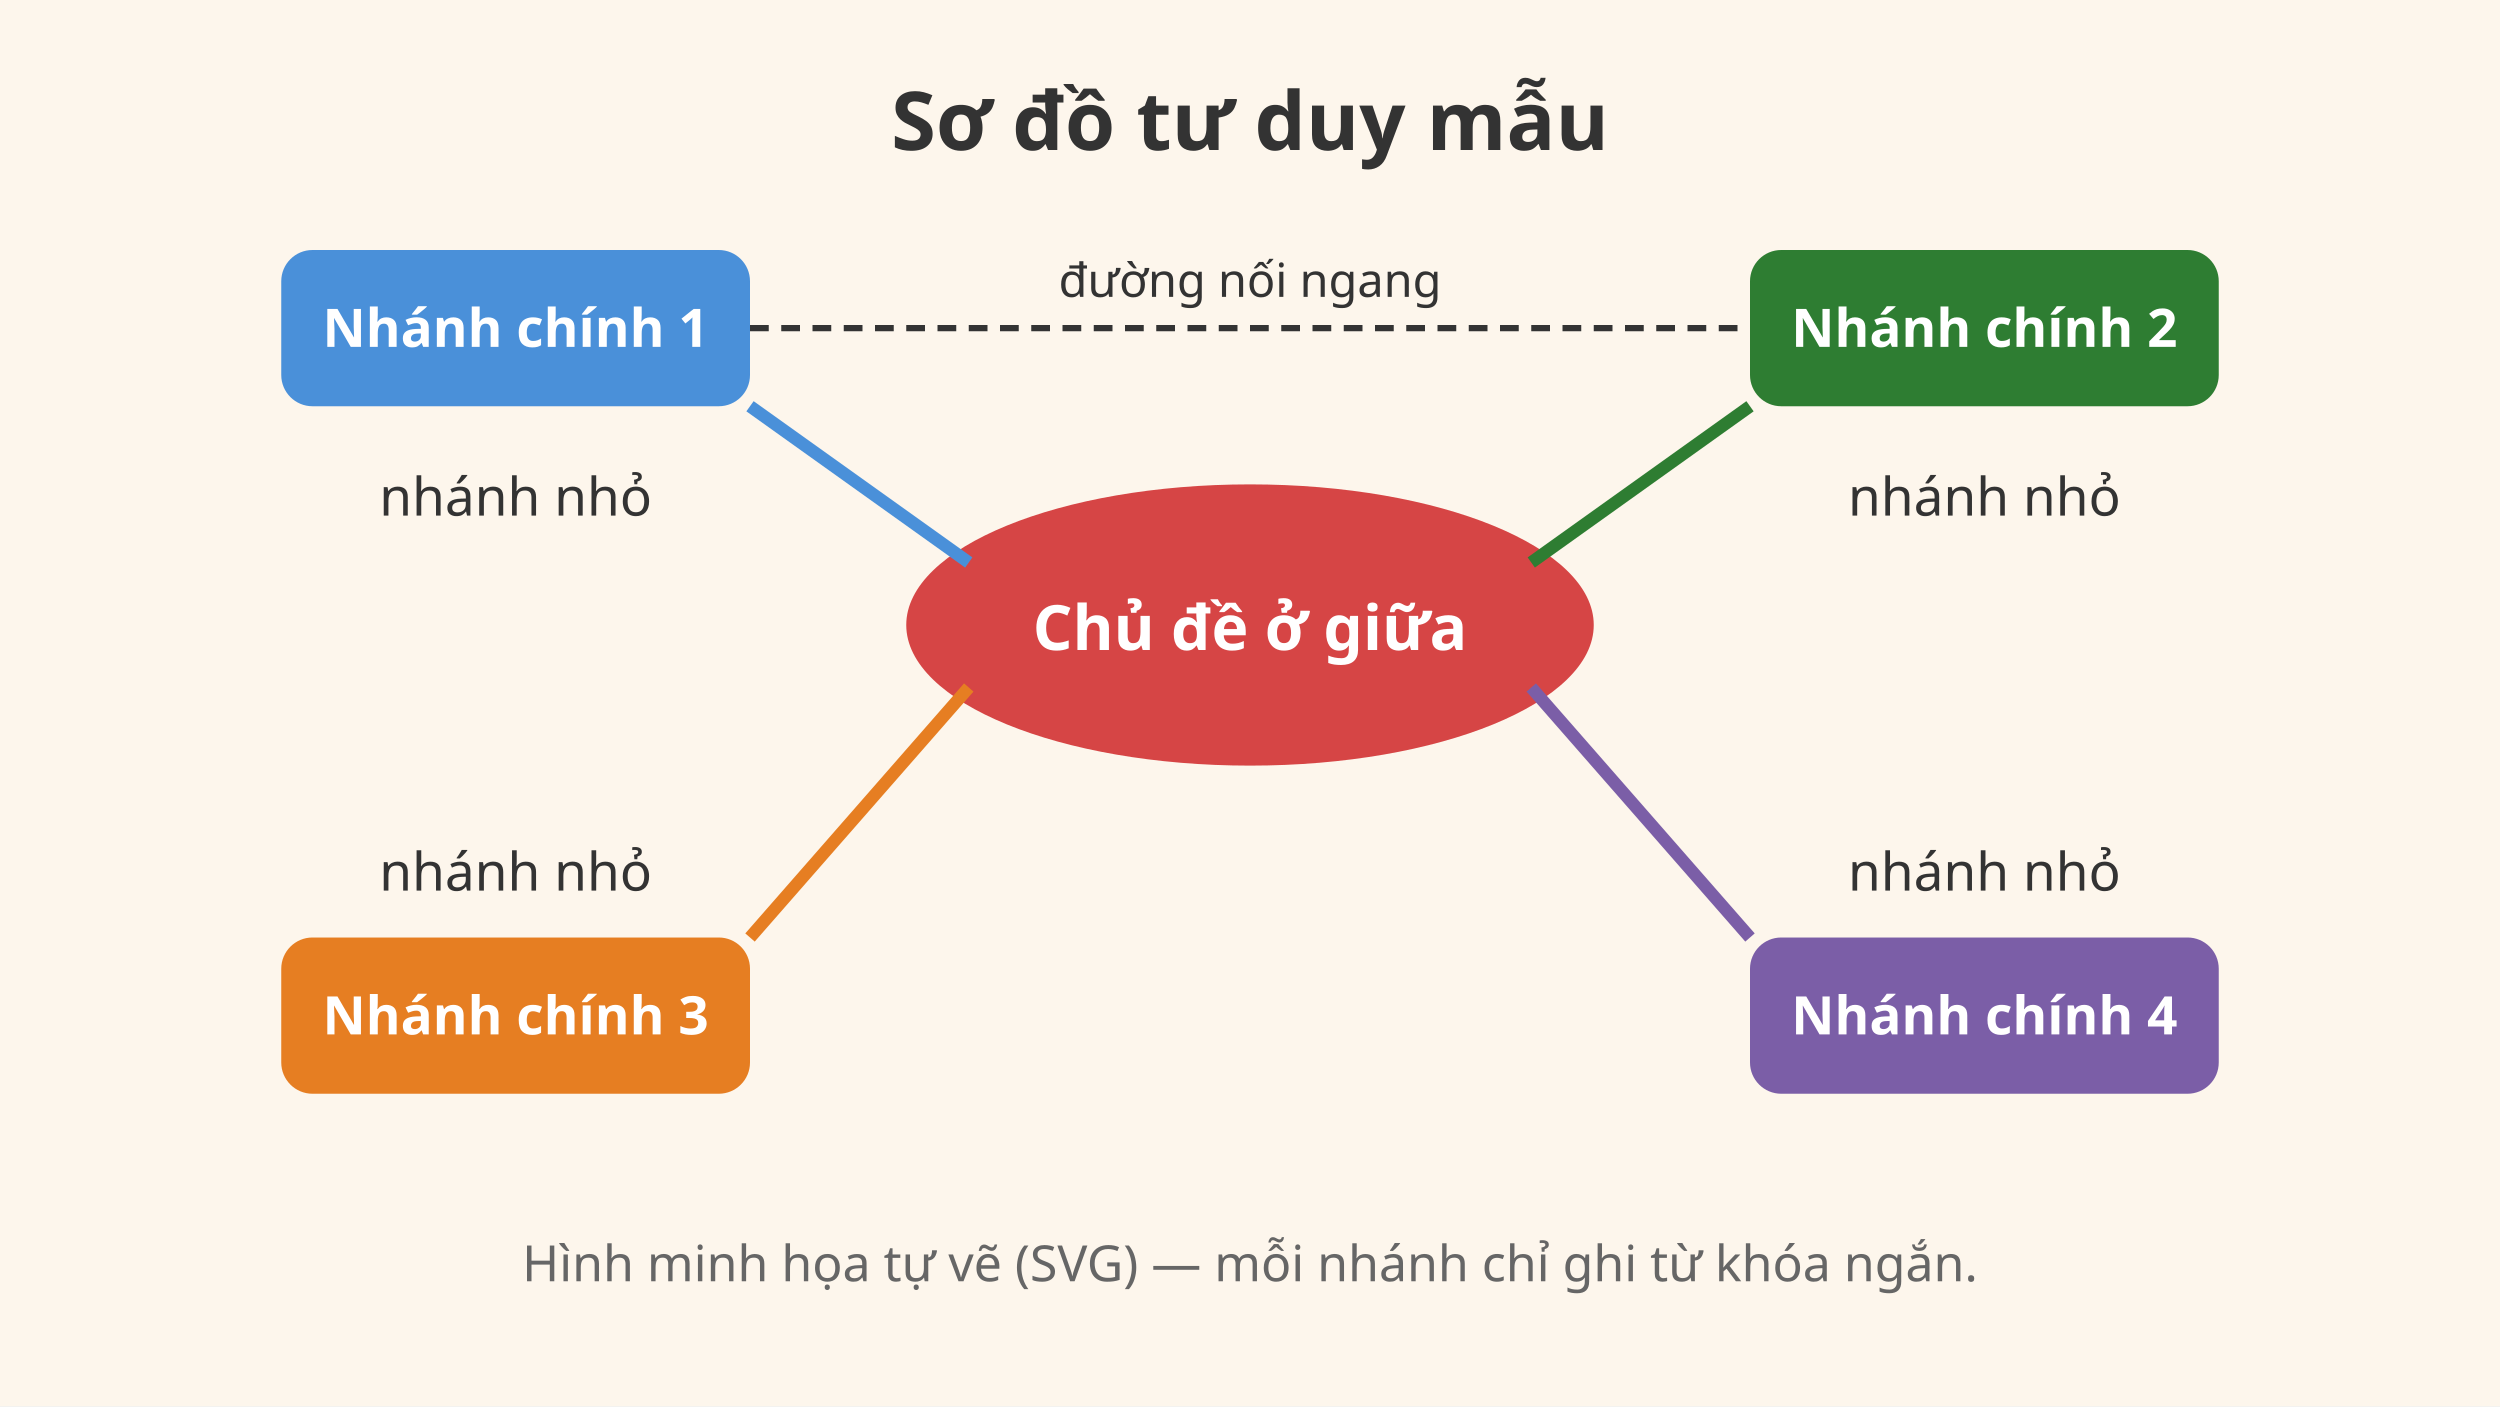
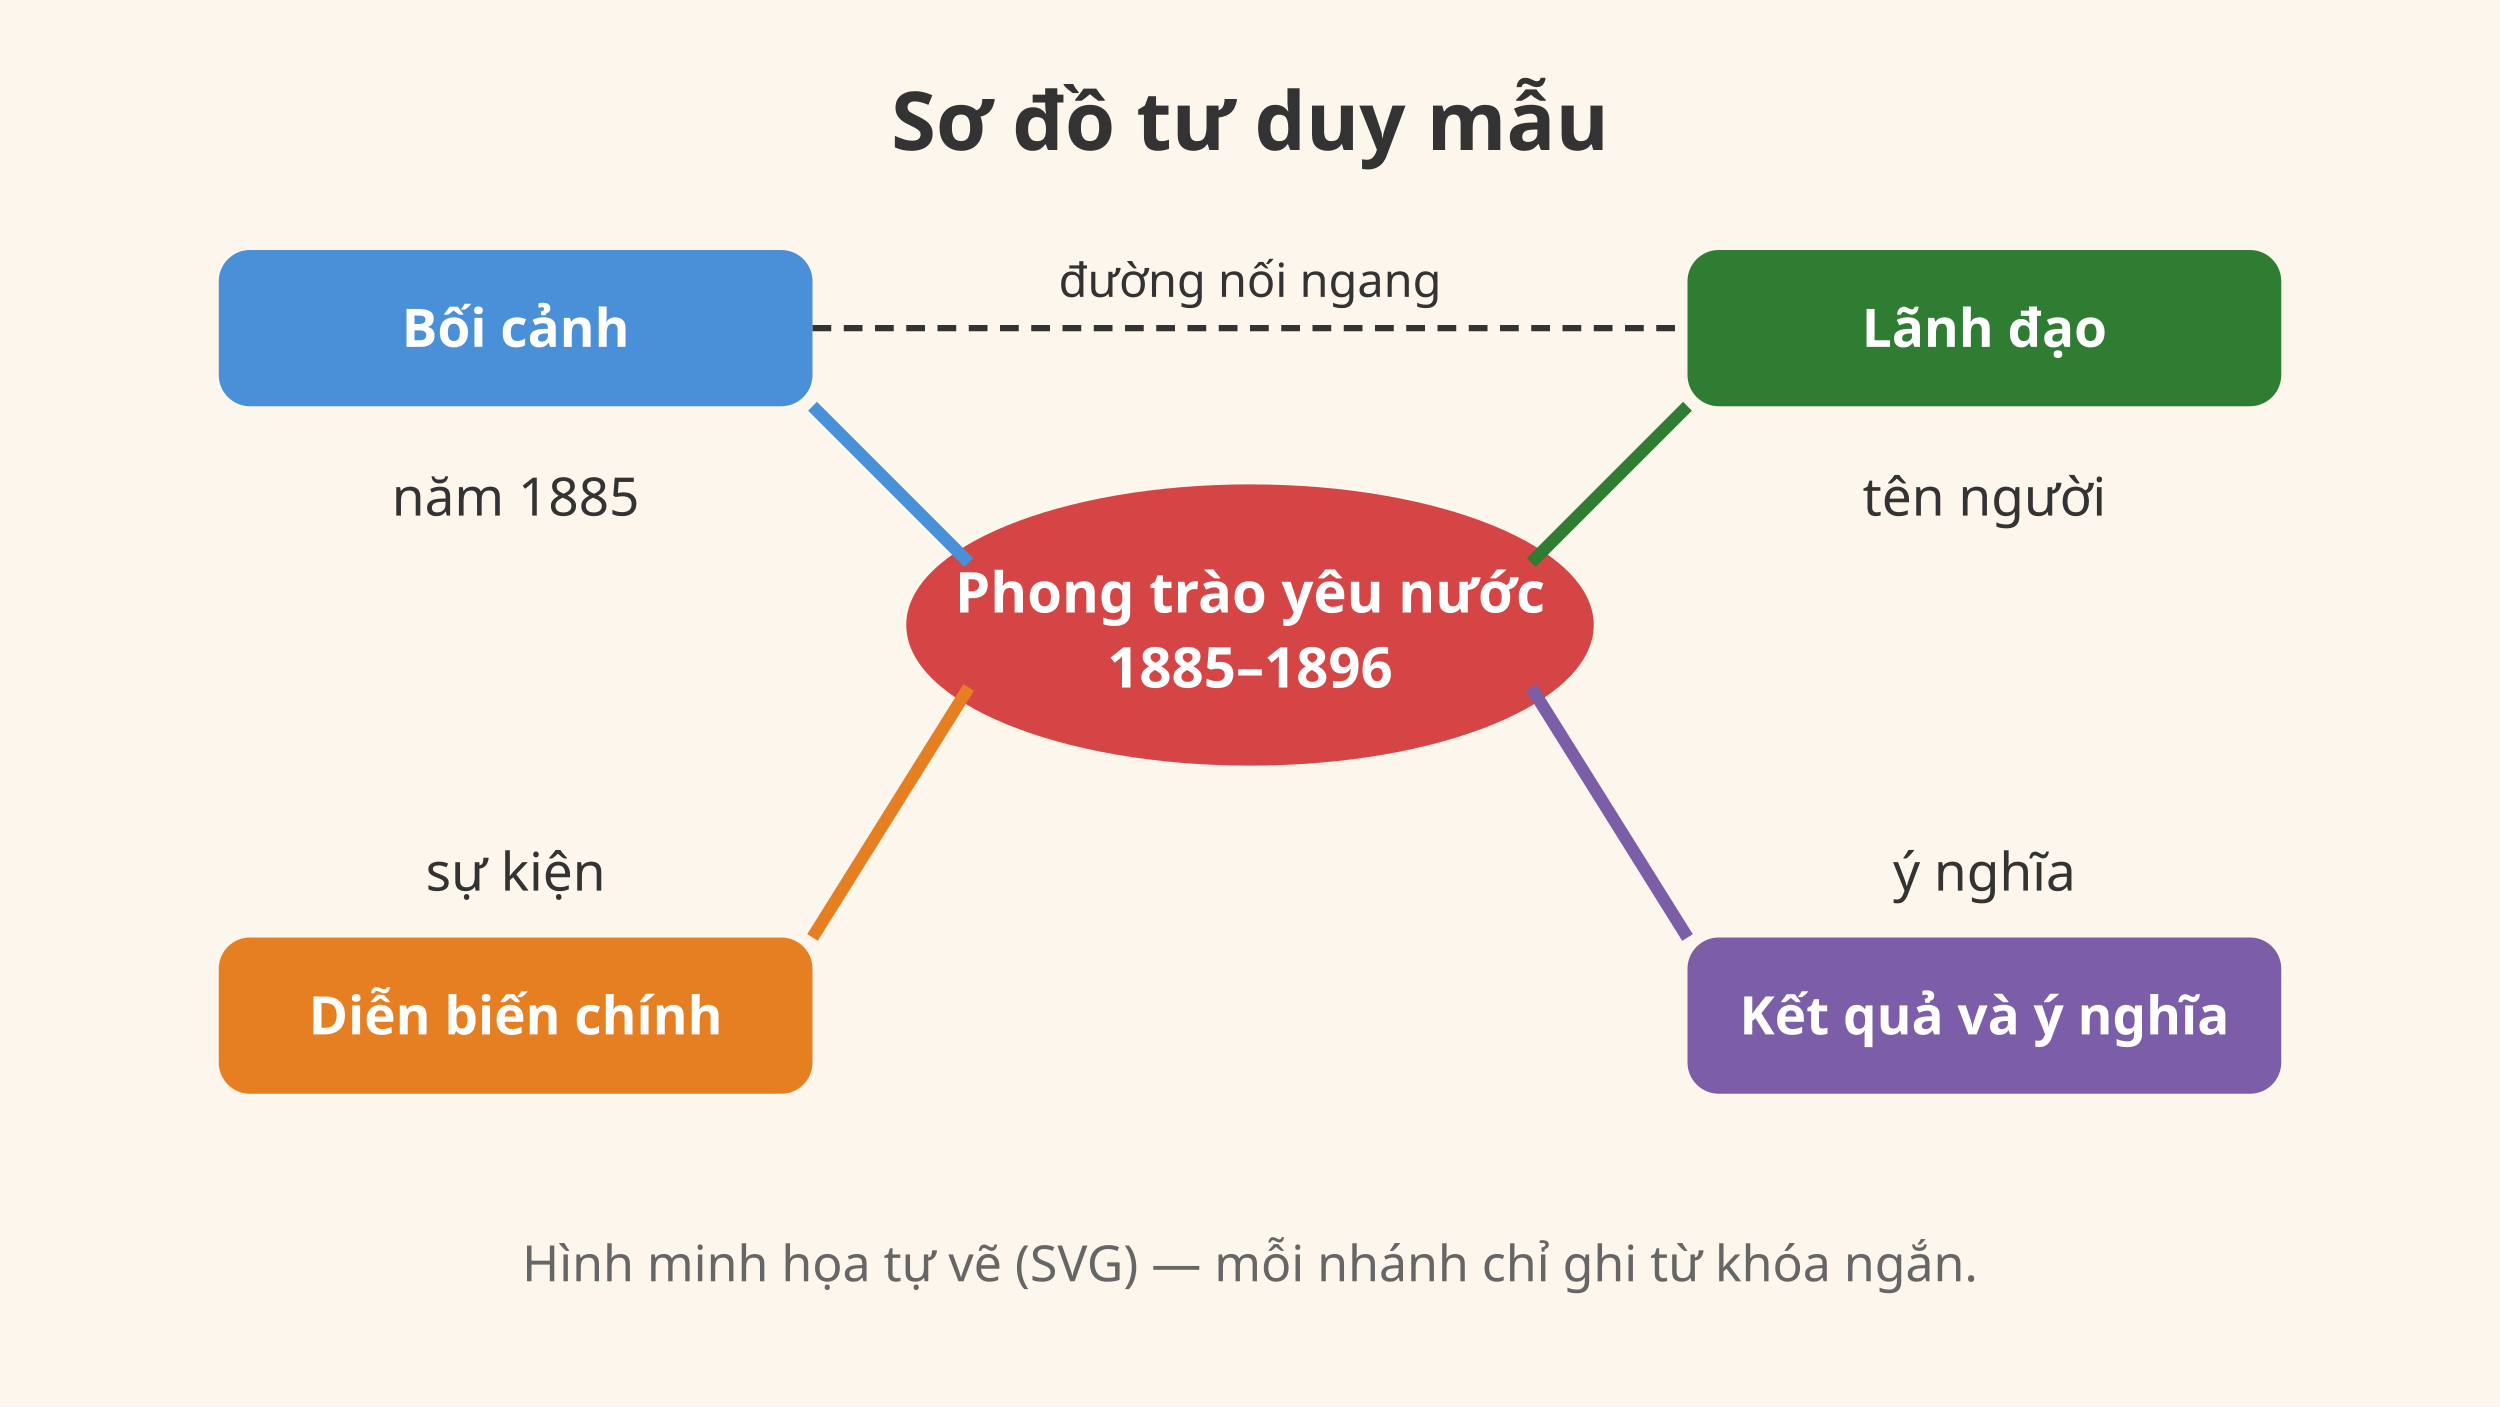
- <svg xmlns="http://www.w3.org/2000/svg" width="800" height="450" viewBox="0 0 800 450" role="img" aria-label="Sơ đồ tư duy mẫu: chủ đề ở giữa, bốn nhánh chính tỏa ra với nhánh nhỏ và đường nối ngang giữa hai nhánh">
+ <svg xmlns="http://www.w3.org/2000/svg" width="800" height="450" viewBox="0 0 800 450" role="img" aria-label="Sơ đồ tư duy mẫu cho chương Phong trào yêu nước 1885–1896: bốn nhánh chính là bối cảnh, lãnh đạo, diễn biến chính, kết quả và ý nghĩa, mỗi nhánh có nhánh nhỏ ghi từ khóa ngắn">
  <rect width="800" height="450" fill="#fdf6ec" />
  <text x="400" y="48" font-family="sans-serif" font-size="26" font-weight="bold" text-anchor="middle" fill="#333333">Sơ đồ tư duy mẫu</text>
  <ellipse cx="400" cy="200" rx="110" ry="45" fill="#d64545" />
-   <text x="400" y="208" font-family="sans-serif" font-size="20" font-weight="bold" text-anchor="middle" fill="#ffffff">Chủ đề ở giữa</text>
+   <text x="400" y="196" font-family="sans-serif" font-size="18" font-weight="bold" text-anchor="middle" fill="#ffffff">Phong trào yêu nước</text>
+   <text x="400" y="220" font-family="sans-serif" font-size="18" font-weight="bold" text-anchor="middle" fill="#ffffff">1885–1896</text>
  <g font-family="sans-serif" font-size="17" text-anchor="middle">
-     <rect x="90" y="80" width="150" height="50" rx="10" fill="#4a90d9" />
-     <text x="165" y="111" fill="#ffffff" font-weight="bold">Nhánh chính 1</text>
-     <rect x="560" y="80" width="150" height="50" rx="10" fill="#2e7d32" />
-     <text x="635" y="111" fill="#ffffff" font-weight="bold">Nhánh chính 2</text>
-     <rect x="90" y="300" width="150" height="50" rx="10" fill="#e67e22" />
-     <text x="165" y="331" fill="#ffffff" font-weight="bold">Nhánh chính 3</text>
-     <rect x="560" y="300" width="150" height="50" rx="10" fill="#7b5ea7" />
-     <text x="635" y="331" fill="#ffffff" font-weight="bold">Nhánh chính 4</text>
-     <text x="165" y="165" fill="#333333">nhánh nhỏ</text>
-     <text x="635" y="165" fill="#333333">nhánh nhỏ</text>
-     <text x="165" y="285" fill="#333333">nhánh nhỏ</text>
-     <text x="635" y="285" fill="#333333">nhánh nhỏ</text>
+     <rect x="70" y="80" width="190" height="50" rx="10" fill="#4a90d9" />
+     <text x="165" y="111" fill="#ffffff" font-weight="bold">Bối cảnh</text>
+     <rect x="540" y="80" width="190" height="50" rx="10" fill="#2e7d32" />
+     <text x="635" y="111" fill="#ffffff" font-weight="bold">Lãnh đạo</text>
+     <rect x="70" y="300" width="190" height="50" rx="10" fill="#e67e22" />
+     <text x="165" y="331" fill="#ffffff" font-weight="bold">Diễn biến chính</text>
+     <rect x="540" y="300" width="190" height="50" rx="10" fill="#7b5ea7" />
+     <text x="635" y="331" fill="#ffffff" font-weight="bold">Kết quả và ý nghĩa</text>
+     <text x="165" y="165" fill="#333333">năm 1885</text>
+     <text x="635" y="165" fill="#333333">tên người</text>
+     <text x="165" y="285" fill="#333333">sự kiện</text>
+     <text x="635" y="285" fill="#333333">ý nghĩa</text>
  </g>
-   <line x1="310" y1="180" x2="240" y2="130" stroke="#4a90d9" stroke-width="4" />
-   <line x1="490" y1="180" x2="560" y2="130" stroke="#2e7d32" stroke-width="4" />
-   <line x1="310" y1="220" x2="240" y2="300" stroke="#e67e22" stroke-width="4" />
-   <line x1="490" y1="220" x2="560" y2="300" stroke="#7b5ea7" stroke-width="4" />
-   <line x1="240" y1="105" x2="560" y2="105" stroke="#333333" stroke-width="2" stroke-dasharray="6,4" />
+   <line x1="310" y1="180" x2="260" y2="130" stroke="#4a90d9" stroke-width="4" />
+   <line x1="490" y1="180" x2="540" y2="130" stroke="#2e7d32" stroke-width="4" />
+   <line x1="310" y1="220" x2="260" y2="300" stroke="#e67e22" stroke-width="4" />
+   <line x1="490" y1="220" x2="540" y2="300" stroke="#7b5ea7" stroke-width="4" />
+   <line x1="260" y1="105" x2="540" y2="105" stroke="#333333" stroke-width="2" stroke-dasharray="6,4" />
  <text x="400" y="95" font-family="sans-serif" font-size="15" text-anchor="middle" fill="#333333">đường nối ngang</text>
  <text x="400" y="410" font-family="sans-serif" font-size="16" text-anchor="middle" fill="#666666">Hình minh họa tự vẽ (SVG) — mỗi nhánh chỉ ghi từ khóa ngắn.</text>
</svg>
